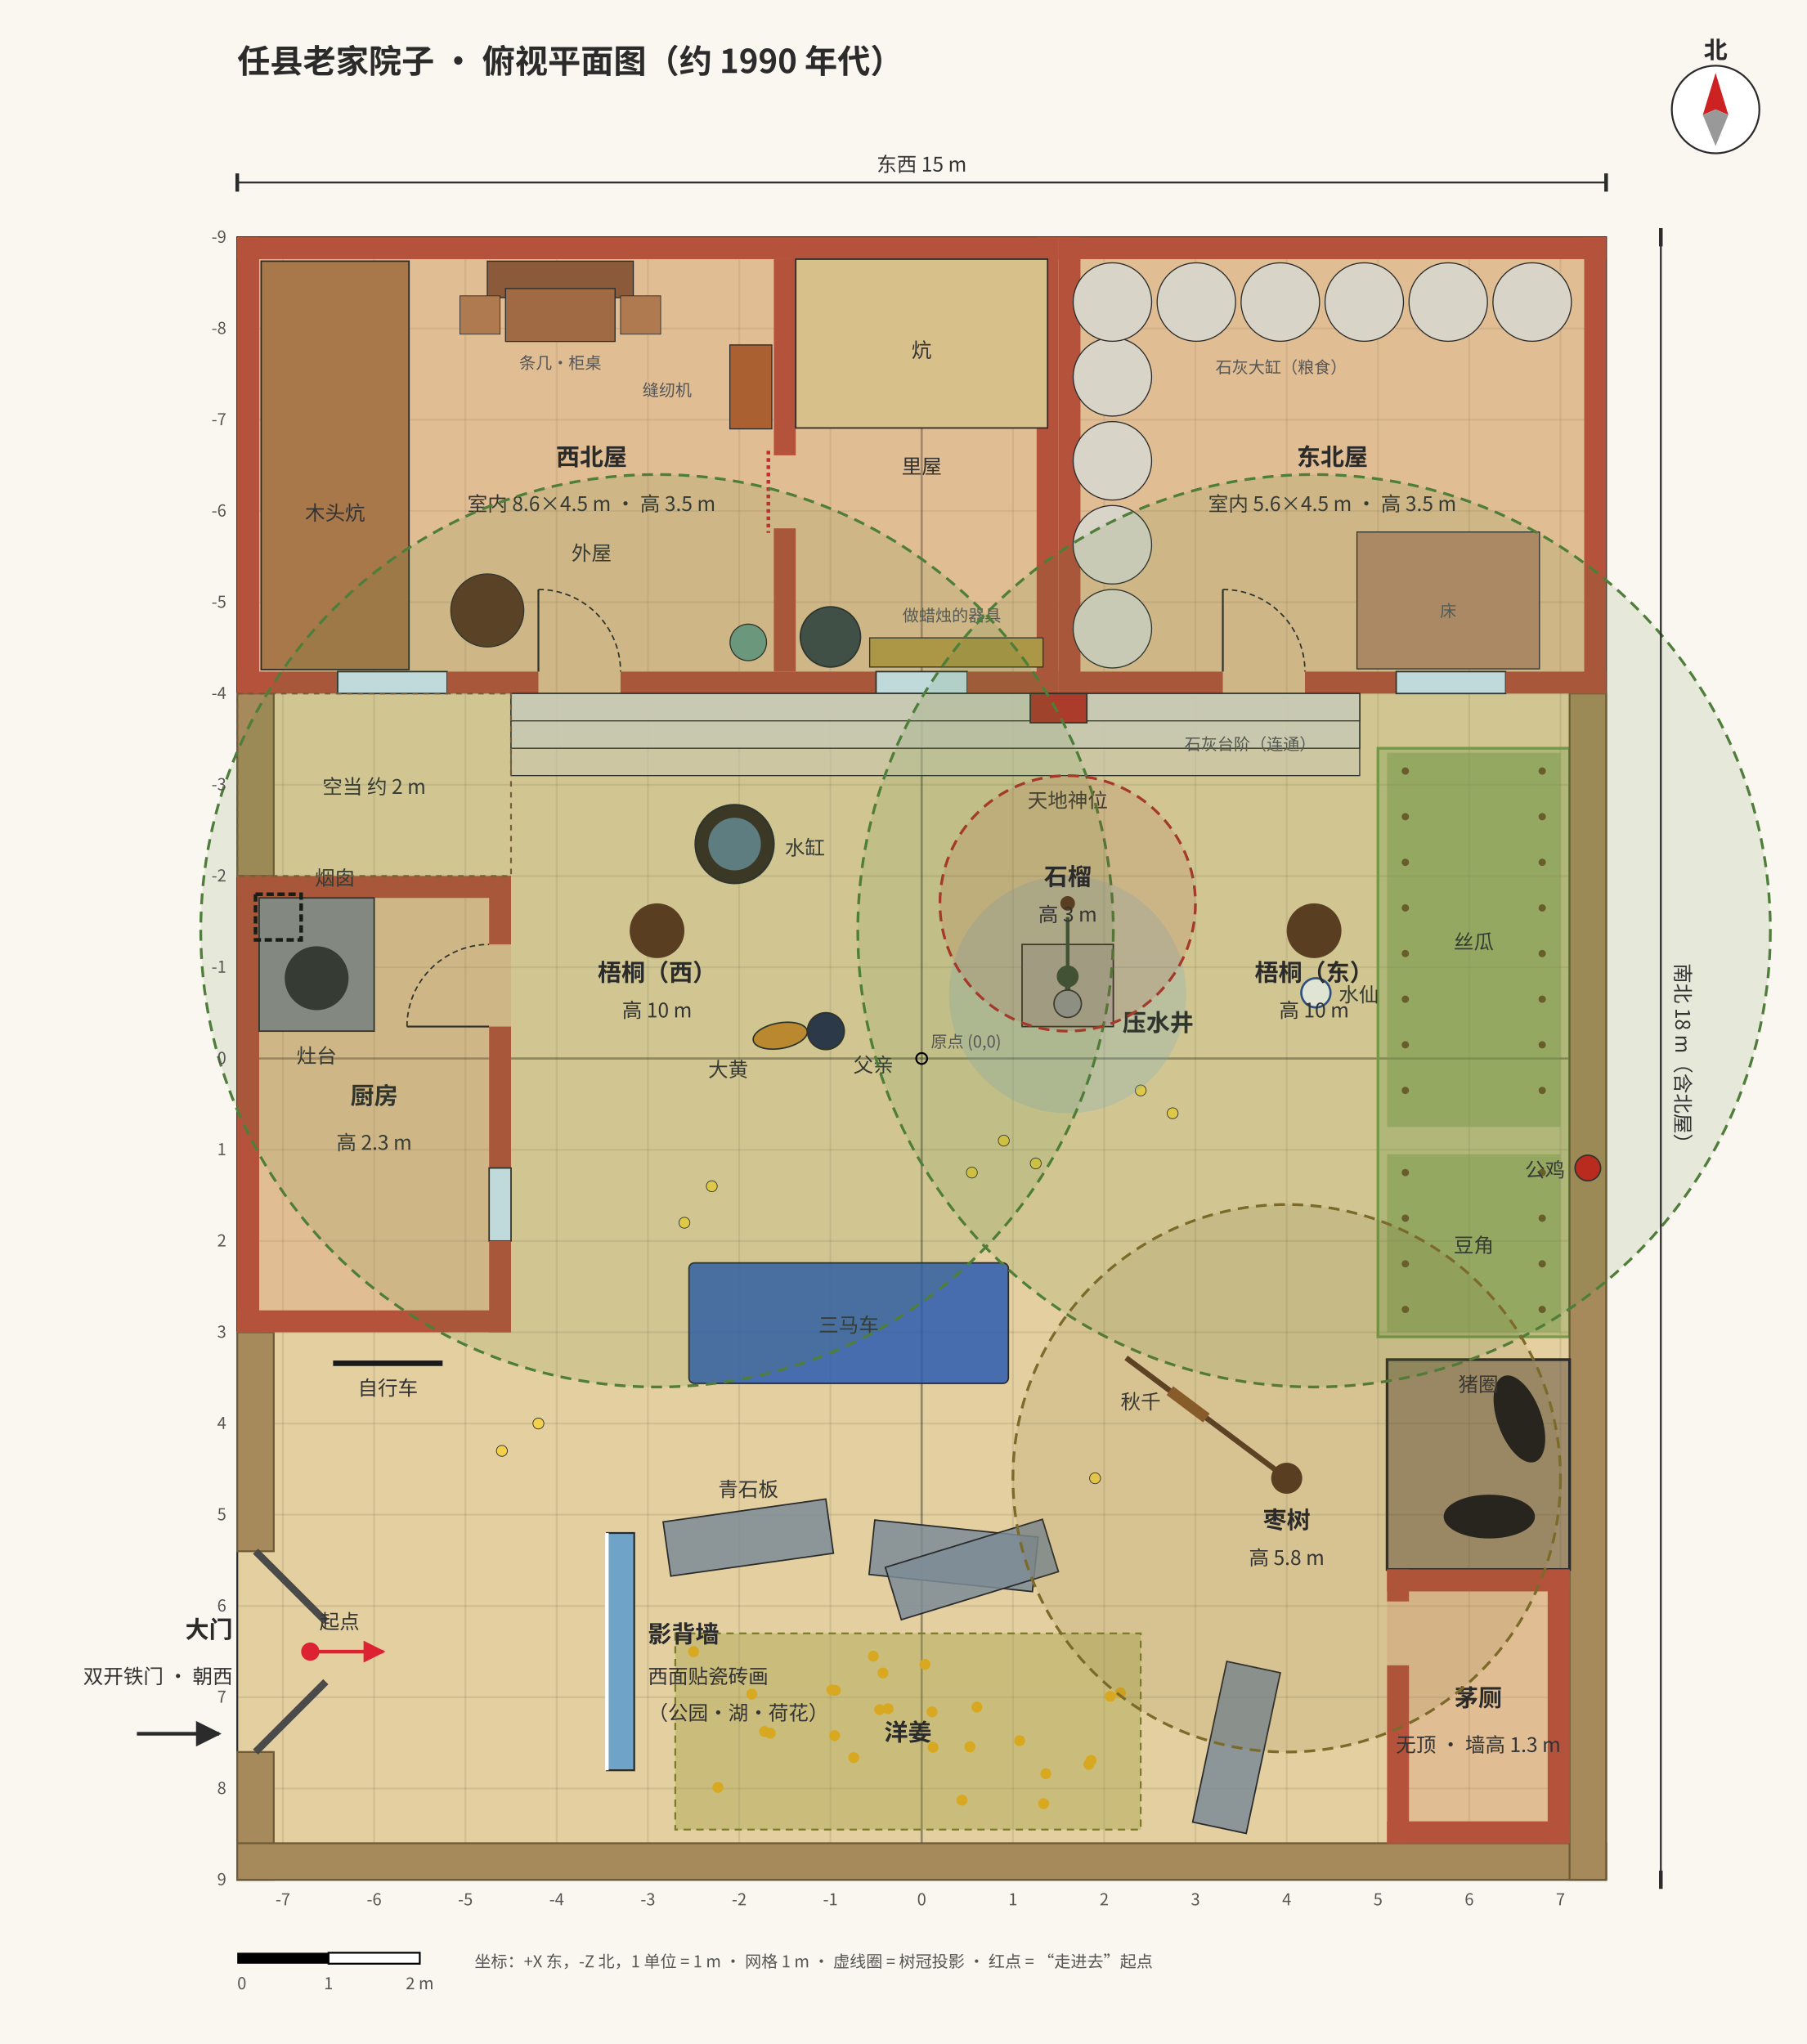
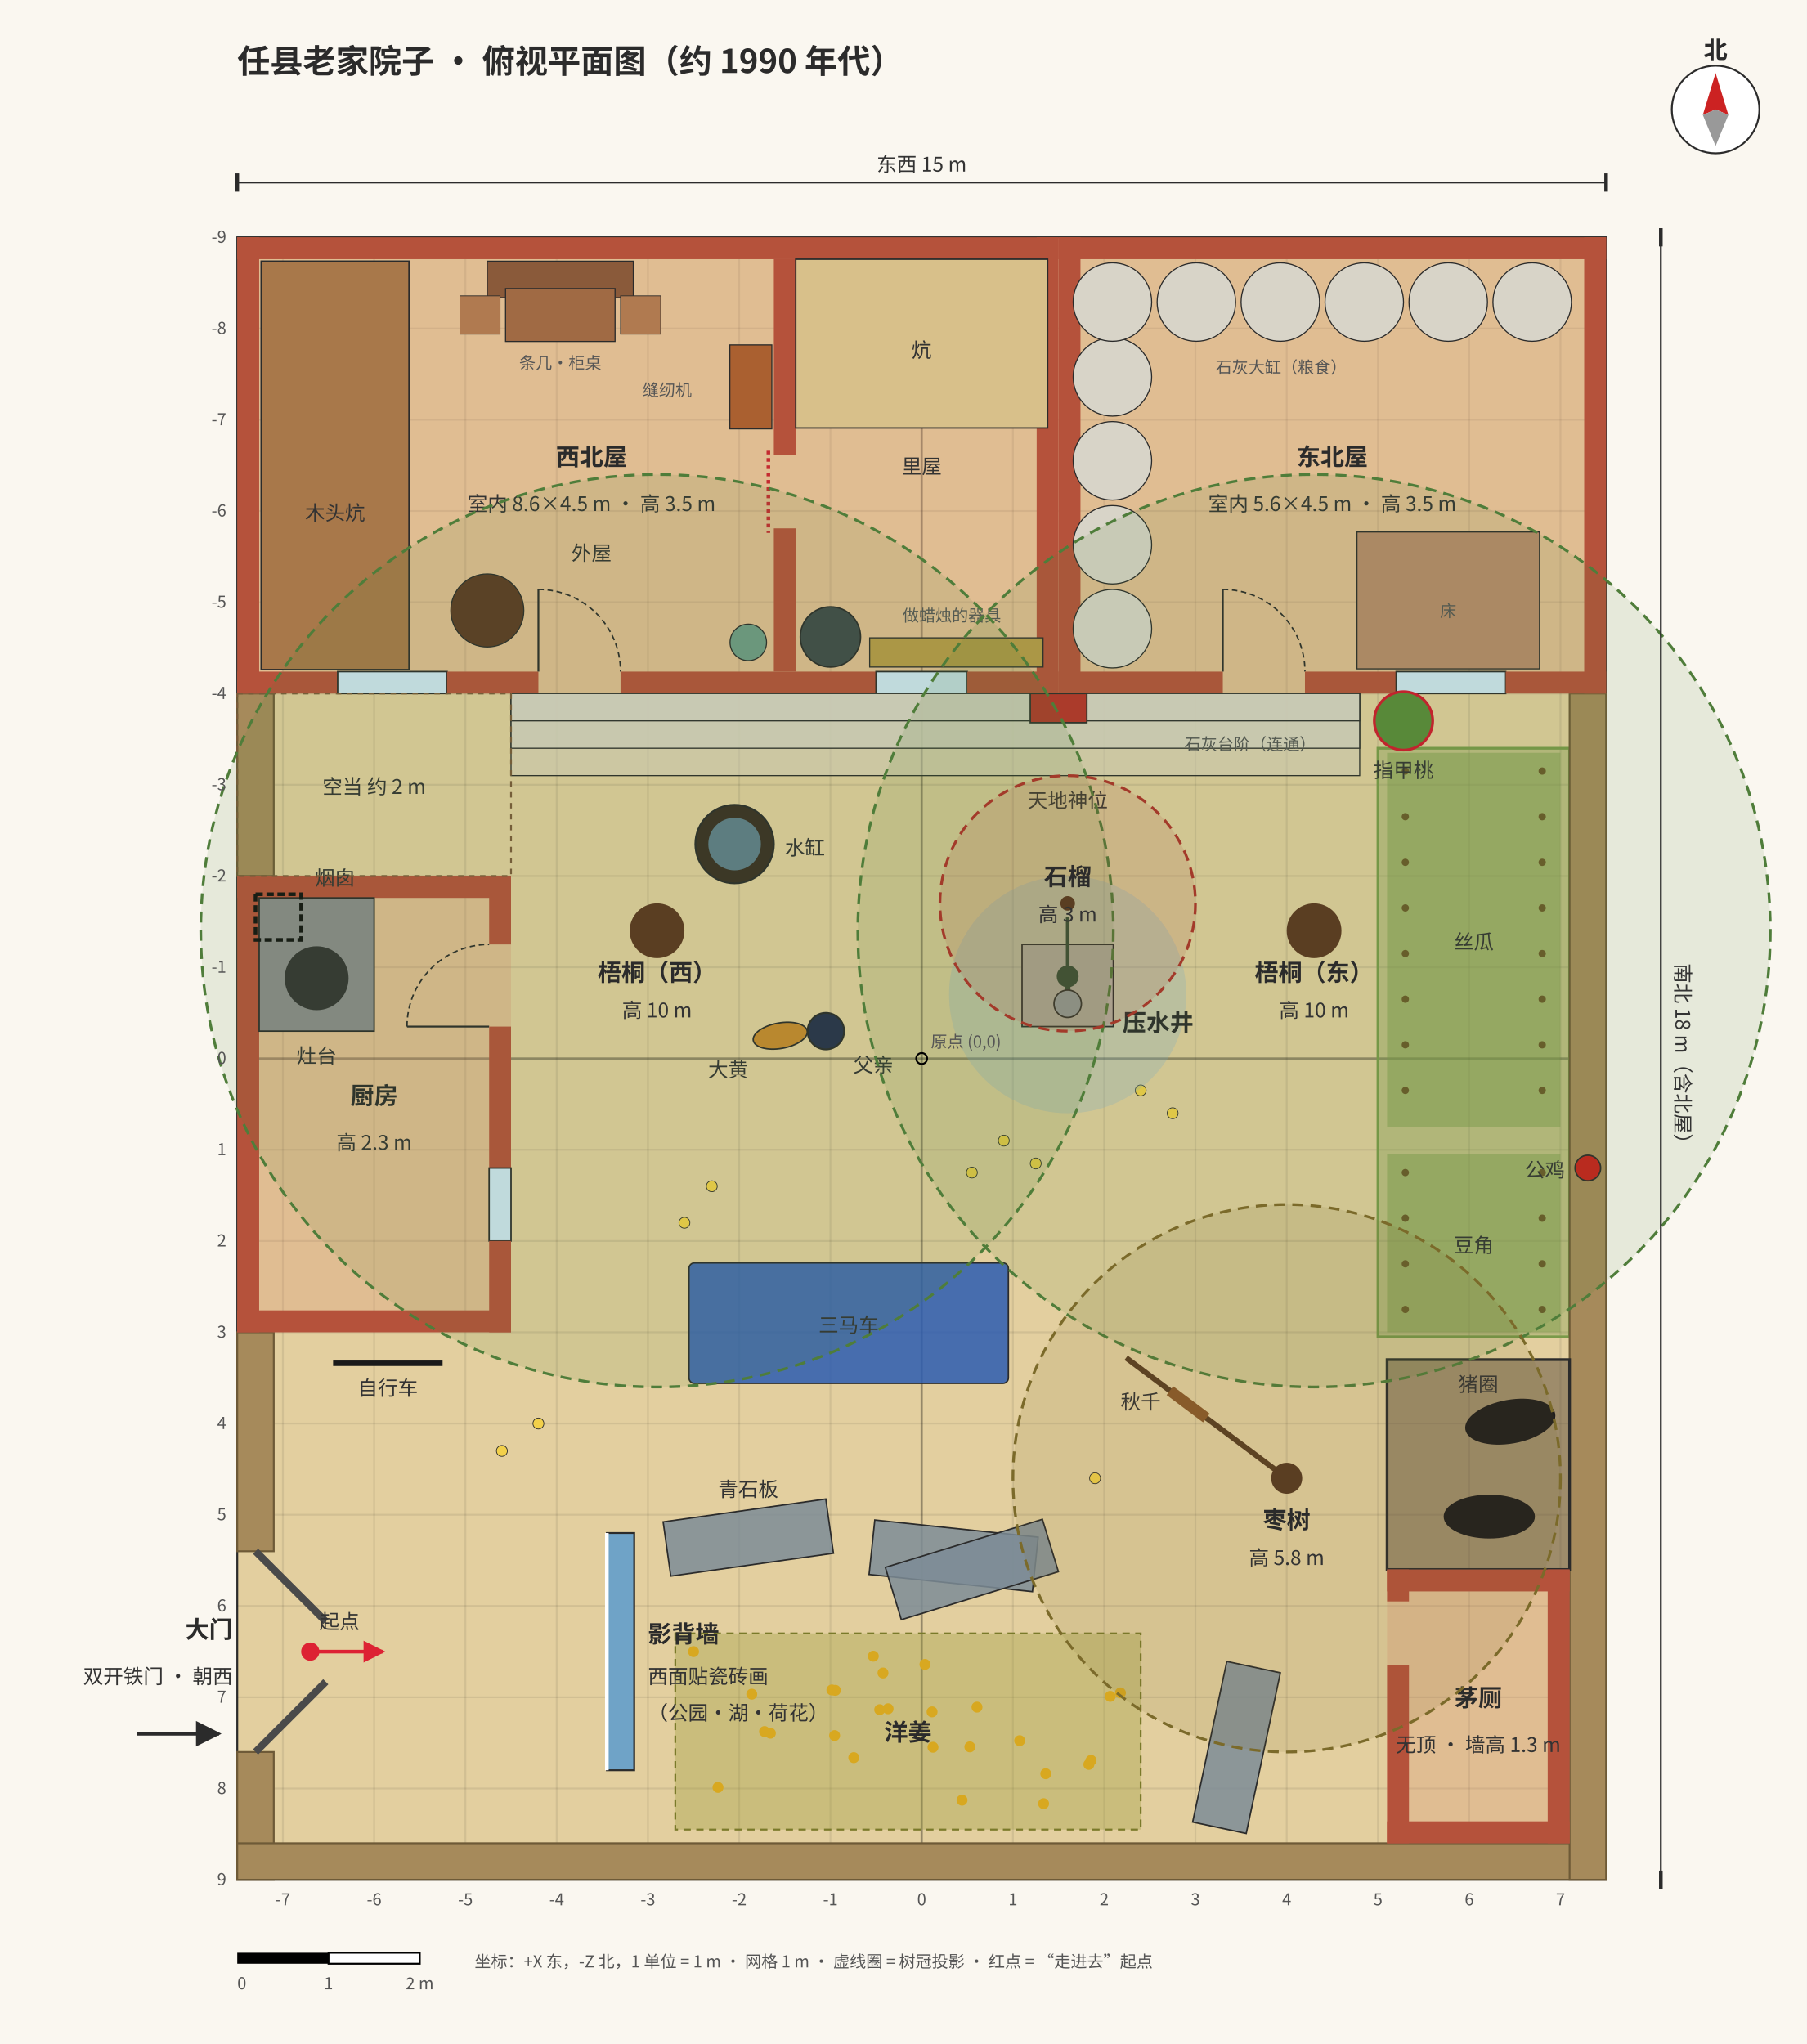
<svg xmlns="http://www.w3.org/2000/svg" width="990" height="1120" viewBox="0 0 990 1120" font-family="'Noto Sans CJK SC','PingFang SC','Microsoft YaHei',sans-serif">
  <defs>
    <marker id="arr" viewBox="0 0 10 10" refX="9" refY="5" markerWidth="7" markerHeight="7" orient="auto">
      <path d="M0,0 L10,5 L0,10 z" fill="#2b2b2b" />
    </marker>
    <marker id="arrR" viewBox="0 0 10 10" refX="9" refY="5" markerWidth="6" markerHeight="6" orient="auto">
      <path d="M0,0 L10,5 L0,10 z" fill="#d23" />
    </marker>
    <marker id="tick" viewBox="0 0 2 10" refX="1" refY="5" markerWidth="2" markerHeight="10">
      <rect width="2" height="10" fill="#2b2b2b" />
    </marker>
    <style>.b{font-size:13px;font-weight:600;fill:#2b2b2b}.s{font-size:11px;fill:#333}.xs{font-size:9px;fill:#555}</style>
  </defs>
  <rect width="100%" height="100%" fill="#faf7f0" />
  <text x="130" y="40" font-size="18" font-weight="700" fill="#2b2b2b">任县老家院子 · 俯视平面图（约 1990 年代）</text>
  <rect x="130" y="130" width="750" height="900" fill="#e3cf9f" stroke="#2b2b2b" stroke-width="1" />
  <line x1="155" y1="130" x2="155" y2="1030" stroke="#000" stroke-opacity="0.08" stroke-width="1" />
  <line x1="205" y1="130" x2="205" y2="1030" stroke="#000" stroke-opacity="0.08" stroke-width="1" />
  <line x1="255" y1="130" x2="255" y2="1030" stroke="#000" stroke-opacity="0.08" stroke-width="1" />
  <line x1="305" y1="130" x2="305" y2="1030" stroke="#000" stroke-opacity="0.08" stroke-width="1" />
  <line x1="355" y1="130" x2="355" y2="1030" stroke="#000" stroke-opacity="0.08" stroke-width="1" />
  <line x1="405" y1="130" x2="405" y2="1030" stroke="#000" stroke-opacity="0.08" stroke-width="1" />
  <line x1="455" y1="130" x2="455" y2="1030" stroke="#000" stroke-opacity="0.08" stroke-width="1" />
  <line x1="505" y1="130" x2="505" y2="1030" stroke="#000" stroke-opacity="0.35" stroke-width="1.2" />
  <line x1="555" y1="130" x2="555" y2="1030" stroke="#000" stroke-opacity="0.08" stroke-width="1" />
  <line x1="605" y1="130" x2="605" y2="1030" stroke="#000" stroke-opacity="0.08" stroke-width="1" />
  <line x1="655" y1="130" x2="655" y2="1030" stroke="#000" stroke-opacity="0.08" stroke-width="1" />
  <line x1="705" y1="130" x2="705" y2="1030" stroke="#000" stroke-opacity="0.08" stroke-width="1" />
  <line x1="755" y1="130" x2="755" y2="1030" stroke="#000" stroke-opacity="0.08" stroke-width="1" />
  <line x1="805" y1="130" x2="805" y2="1030" stroke="#000" stroke-opacity="0.08" stroke-width="1" />
  <line x1="855" y1="130" x2="855" y2="1030" stroke="#000" stroke-opacity="0.08" stroke-width="1" />
  <line x1="130" y1="130" x2="880" y2="130" stroke="#000" stroke-opacity="0.08" stroke-width="1" />
  <line x1="130" y1="180" x2="880" y2="180" stroke="#000" stroke-opacity="0.08" stroke-width="1" />
  <line x1="130" y1="230" x2="880" y2="230" stroke="#000" stroke-opacity="0.08" stroke-width="1" />
  <line x1="130" y1="280" x2="880" y2="280" stroke="#000" stroke-opacity="0.08" stroke-width="1" />
  <line x1="130" y1="330" x2="880" y2="330" stroke="#000" stroke-opacity="0.08" stroke-width="1" />
  <line x1="130" y1="380" x2="880" y2="380" stroke="#000" stroke-opacity="0.08" stroke-width="1" />
  <line x1="130" y1="430" x2="880" y2="430" stroke="#000" stroke-opacity="0.08" stroke-width="1" />
  <line x1="130" y1="480" x2="880" y2="480" stroke="#000" stroke-opacity="0.08" stroke-width="1" />
  <line x1="130" y1="530" x2="880" y2="530" stroke="#000" stroke-opacity="0.08" stroke-width="1" />
  <line x1="130" y1="580" x2="880" y2="580" stroke="#000" stroke-opacity="0.35" stroke-width="1.2" />
  <line x1="130" y1="630" x2="880" y2="630" stroke="#000" stroke-opacity="0.08" stroke-width="1" />
  <line x1="130" y1="680" x2="880" y2="680" stroke="#000" stroke-opacity="0.08" stroke-width="1" />
  <line x1="130" y1="730" x2="880" y2="730" stroke="#000" stroke-opacity="0.08" stroke-width="1" />
  <line x1="130" y1="780" x2="880" y2="780" stroke="#000" stroke-opacity="0.08" stroke-width="1" />
  <line x1="130" y1="830" x2="880" y2="830" stroke="#000" stroke-opacity="0.08" stroke-width="1" />
  <line x1="130" y1="880" x2="880" y2="880" stroke="#000" stroke-opacity="0.08" stroke-width="1" />
  <line x1="130" y1="930" x2="880" y2="930" stroke="#000" stroke-opacity="0.08" stroke-width="1" />
  <line x1="130" y1="980" x2="880" y2="980" stroke="#000" stroke-opacity="0.08" stroke-width="1" />
  <line x1="130" y1="1030" x2="880" y2="1030" stroke="#000" stroke-opacity="0.08" stroke-width="1" />
  <rect x="755" y="410" width="105" height="322.5" fill="#7a9a4a" fill-opacity="0.35" stroke="#7a9a4a" stroke-width="1.5" />
  <rect x="760" y="412.5" width="95" height="205" fill="#7a9a4a" fill-opacity="0.45" stroke="none" />
  <circle cx="770" cy="422.5" r="2" fill="#6b5a2a" />
  <circle cx="845" cy="422.5" r="2" fill="#6b5a2a" />
  <circle cx="770" cy="447.5" r="2" fill="#6b5a2a" />
  <circle cx="845" cy="447.5" r="2" fill="#6b5a2a" />
  <circle cx="770" cy="472.5" r="2" fill="#6b5a2a" />
  <circle cx="845" cy="472.5" r="2" fill="#6b5a2a" />
  <circle cx="770" cy="497.5" r="2" fill="#6b5a2a" />
  <circle cx="845" cy="497.5" r="2" fill="#6b5a2a" />
  <circle cx="770" cy="522.5" r="2" fill="#6b5a2a" />
  <circle cx="845" cy="522.5" r="2" fill="#6b5a2a" />
  <circle cx="770" cy="547.5" r="2" fill="#6b5a2a" />
  <circle cx="845" cy="547.5" r="2" fill="#6b5a2a" />
  <circle cx="770" cy="572.5" r="2" fill="#6b5a2a" />
  <circle cx="845" cy="572.5" r="2" fill="#6b5a2a" />
  <circle cx="770" cy="597.5" r="2" fill="#6b5a2a" />
  <circle cx="845" cy="597.5" r="2" fill="#6b5a2a" />
  <text x="807.5" y="520" class="s" text-anchor="middle">丝瓜</text>
  <rect x="760" y="632.5" width="95" height="97.5" fill="#7a9a4a" fill-opacity="0.45" stroke="none" />
  <circle cx="770" cy="642.5" r="2" fill="#6b5a2a" />
  <circle cx="845" cy="642.5" r="2" fill="#6b5a2a" />
  <circle cx="770" cy="667.5" r="2" fill="#6b5a2a" />
  <circle cx="845" cy="667.5" r="2" fill="#6b5a2a" />
  <circle cx="770" cy="692.5" r="2" fill="#6b5a2a" />
  <circle cx="845" cy="692.5" r="2" fill="#6b5a2a" />
  <circle cx="770" cy="717.5" r="2" fill="#6b5a2a" />
  <circle cx="845" cy="717.5" r="2" fill="#6b5a2a" />
  <text x="807.5" y="686.3" class="s" text-anchor="middle">豆角</text>
  <rect x="130" y="380" width="20" height="100" fill="#a68a5b" stroke="#6e5a37" stroke-width="1" />
  <rect x="130" y="730" width="20" height="120" fill="#a68a5b" stroke="#6e5a37" stroke-width="1" />
  <rect x="130" y="960" width="20" height="70" fill="#a68a5b" stroke="#6e5a37" stroke-width="1" />
  <rect x="130" y="1010" width="750" height="20" fill="#a68a5b" stroke="#6e5a37" stroke-width="1" />
  <rect x="860" y="380" width="20" height="650" fill="#a68a5b" stroke="#6e5a37" stroke-width="1" />
  <rect x="130" y="130" width="450" height="250" fill="#d98a6c" fill-opacity="0.25" stroke="none" />
  <rect x="130" y="130" width="450" height="12" fill="#b5523b" stroke="none" />
  <rect x="130" y="368" width="55" height="12" fill="#b5523b" stroke="none" />
  <rect x="185" y="368" width="60" height="12" fill="#cfe6f2" stroke="#2b2b2b" stroke-width="0.8" />
  <rect x="245" y="368" width="50" height="12" fill="#b5523b" stroke="none" />
  <line x1="295" y1="368" x2="295" y2="323" stroke="#2b2b2b" stroke-width="1" />
  <path d="M295,323 A45,45 0 0 1 340,368" fill="none" stroke="#2b2b2b" stroke-width="0.8" stroke-dasharray="3 2" />
  <rect x="340" y="368" width="140" height="12" fill="#b5523b" stroke="none" />
  <rect x="480" y="368" width="50" height="12" fill="#cfe6f2" stroke="#2b2b2b" stroke-width="0.8" />
  <rect x="530" y="368" width="50" height="12" fill="#b5523b" stroke="none" />
  <rect x="130" y="130" width="12" height="250" fill="#b5523b" stroke="none" />
  <rect x="568" y="130" width="12" height="250" fill="#b5523b" stroke="none" />
  <text x="324.1" y="255" class="b" text-anchor="middle">西北屋</text>
  <text x="324.1" y="280" class="s" text-anchor="middle">室内 8.6×4.5 m · 高 3.5 m</text>
  <rect x="580" y="130" width="300" height="250" fill="#d98a6c" fill-opacity="0.25" stroke="none" />
  <rect x="580" y="130" width="300" height="12" fill="#b5523b" stroke="none" />
  <rect x="580" y="368" width="90" height="12" fill="#b5523b" stroke="none" />
  <line x1="670" y1="368" x2="670" y2="323" stroke="#2b2b2b" stroke-width="1" />
  <path d="M670,323 A45,45 0 0 1 715,368" fill="none" stroke="#2b2b2b" stroke-width="0.8" stroke-dasharray="3 2" />
  <rect x="715" y="368" width="50" height="12" fill="#b5523b" stroke="none" />
  <rect x="765" y="368" width="60" height="12" fill="#cfe6f2" stroke="#2b2b2b" stroke-width="0.8" />
  <rect x="825" y="368" width="55" height="12" fill="#b5523b" stroke="none" />
  <rect x="580" y="130" width="12" height="250" fill="#b5523b" stroke="none" />
  <rect x="868" y="130" width="12" height="250" fill="#b5523b" stroke="none" />
  <text x="730" y="255" class="b" text-anchor="middle">东北屋</text>
  <text x="730" y="280" class="s" text-anchor="middle">室内 5.6×4.5 m · 高 3.5 m</text>
  <rect x="424" y="142" width="12" height="107.5" fill="#b5523b" stroke="none" />
  <rect x="424" y="289.5" width="12" height="78.5" fill="#b5523b" stroke="none" />
  <line x1="421" y1="247" x2="421" y2="292" stroke="#c42a30" stroke-width="2" stroke-dasharray="2 2" />
  <rect x="436" y="142" width="138" height="92.5" fill="#d8c08a" stroke="#2b2b2b" stroke-width="0.8" />
  <text x="505" y="195.8" class="s" text-anchor="middle">炕</text>
  <circle cx="455" cy="349" r="16.5" fill="#3f4a4a" stroke="#2b2b2b" stroke-width="0.8" />
  <rect x="476.5" y="349.5" width="95" height="16" fill="#b89a48" stroke="#2b2b2b" stroke-width="0.6" />
  <text x="521.5" y="340.5" class="xs" text-anchor="middle">做蜡烛的器具</text>
  <rect x="143.1" y="143.1" width="81" height="223.8" fill="#a8784a" stroke="#2b2b2b" stroke-width="0.8" />
  <text x="183.6" y="285" class="s" text-anchor="middle">木头炕</text>
  <rect x="267" y="143.1" width="80" height="20" fill="#8a5a3a" stroke="#2b2b2b" stroke-width="0.6" />
  <rect x="277" y="158.1" width="60" height="29" fill="#a06a44" stroke="#2b2b2b" stroke-width="0.6" />
  <rect x="252" y="162.1" width="22" height="21" fill="#b07a50" stroke="#2b2b2b" stroke-width="0.4" />
  <rect x="340" y="162.1" width="22" height="21" fill="#b07a50" stroke="#2b2b2b" stroke-width="0.4" />
  <text x="307" y="202.1" class="xs" text-anchor="middle">条几·柜桌</text>
  <circle cx="267" cy="334.5" r="20" fill="#5c3a24" stroke="#2b2b2b" stroke-width="0.6" />
  <circle cx="410" cy="352" r="10" fill="#6f9a86" stroke="#2b2b2b" stroke-width="0.6" />
  <rect x="399.9" y="189" width="23" height="46" fill="#aa6030" stroke="#2b2b2b" stroke-width="0.6" />
  <text x="379" y="217" class="xs" text-anchor="end">缝纫机</text>
  <text x="324.1" y="307" class="s" text-anchor="middle">外屋</text>
  <text x="505" y="259.5" class="s" text-anchor="middle">里屋</text>
  <circle cx="609.5" cy="344.5" r="21.5" fill="#d8d4c8" stroke="#2b2b2b" stroke-width="0.6" />
  <circle cx="609.5" cy="298.5" r="21.5" fill="#d8d4c8" stroke="#2b2b2b" stroke-width="0.6" />
  <circle cx="609.5" cy="252.5" r="21.5" fill="#d8d4c8" stroke="#2b2b2b" stroke-width="0.6" />
  <circle cx="609.5" cy="206.5" r="21.5" fill="#d8d4c8" stroke="#2b2b2b" stroke-width="0.6" />
  <circle cx="609.5" cy="165.5" r="21.5" fill="#d8d4c8" stroke="#2b2b2b" stroke-width="0.6" />
  <circle cx="655.5" cy="165.5" r="21.5" fill="#d8d4c8" stroke="#2b2b2b" stroke-width="0.6" />
  <circle cx="701.5" cy="165.5" r="21.5" fill="#d8d4c8" stroke="#2b2b2b" stroke-width="0.6" />
  <circle cx="747.5" cy="165.5" r="21.5" fill="#d8d4c8" stroke="#2b2b2b" stroke-width="0.6" />
  <circle cx="793.5" cy="165.5" r="21.5" fill="#d8d4c8" stroke="#2b2b2b" stroke-width="0.6" />
  <circle cx="839.5" cy="165.5" r="21.5" fill="#d8d4c8" stroke="#2b2b2b" stroke-width="0.6" />
  <text x="666" y="204.5" class="xs">石灰大缸（粮食）</text>
  <rect x="743.5" y="291.5" width="100" height="75" fill="#b88a6a" stroke="#2b2b2b" stroke-width="0.6" />
  <text x="793.5" y="338" class="xs" text-anchor="middle">床</text>
  <rect x="130" y="480" width="150" height="250" fill="#d98a6c" fill-opacity="0.25" stroke="none" />
  <rect x="130" y="480" width="150" height="12" fill="#b5523b" stroke="none" />
  <rect x="130" y="718" width="150" height="12" fill="#b5523b" stroke="none" />
  <rect x="130" y="480" width="12" height="250" fill="#b5523b" stroke="none" />
  <rect x="268" y="480" width="12" height="37.5" fill="#b5523b" stroke="none" />
  <line x1="268" y1="562.5" x2="223" y2="562.5" stroke="#2b2b2b" stroke-width="1" />
  <path d="M223,562.5 A45,45 0 0 1 268,517.5" fill="none" stroke="#2b2b2b" stroke-width="0.8" stroke-dasharray="3 2" />
  <rect x="268" y="562.5" width="12" height="77.5" fill="#b5523b" stroke="none" />
  <rect x="268" y="640" width="12" height="40" fill="#cfe6f2" stroke="#2b2b2b" stroke-width="0.8" />
  <rect x="268" y="680" width="12" height="50" fill="#b5523b" stroke="none" />
  <text x="205" y="605" class="b" text-anchor="middle">厨房</text>
  <text x="205" y="630" class="s" text-anchor="middle">高 2.3 m</text>
  <rect x="142" y="492" width="63" height="73" fill="#8a8a8a" stroke="#2b2b2b" stroke-width="0.8" />
  <circle cx="173.5" cy="536" r="17.5" fill="#333" />
  <text x="173.5" y="582.5" class="s" text-anchor="middle">灶台</text>
  <rect x="140" y="490" width="25" height="25" fill="none" stroke="#111" stroke-width="2" stroke-dasharray="4 2" />
  <text x="172.5" y="485" class="s">烟囱</text>
  <rect x="280" y="380" width="465" height="45" fill="#d8d3c4" fill-opacity="0.5" stroke="#2b2b2b" stroke-width="0.6" />
  <rect x="280" y="380" width="465" height="30" fill="#d8d3c4" fill-opacity="0.7" stroke="#2b2b2b" stroke-width="0.6" />
  <rect x="280" y="380" width="465" height="15" fill="#d8d3c4" fill-opacity="0.9" stroke="#2b2b2b" stroke-width="0.6" />
  <text x="685" y="411" class="xs" text-anchor="middle">石灰台阶（连通）</text>
  <rect x="564.5" y="380" width="31" height="16" fill="#b8322a" stroke="#2b2b2b" stroke-width="0.8" />
  <text x="585" y="442.5" class="s" text-anchor="middle" fill="#b8322a">天地神位</text>
  <circle cx="402.5" cy="462.5" r="21.5" fill="#3a2e24" stroke="#2b2b2b" stroke-width="1" />
  <circle cx="402.5" cy="462.5" r="14.4" fill="#5f7d8a" />
  <text x="430" y="468.5" class="s">水缸</text>
  <rect x="370" y="895" width="255" height="107.5" fill="#9a9a3a" fill-opacity="0.35" stroke="#7a7a2a" stroke-width="1" stroke-dasharray="4 3" />
  <circle cx="380" cy="905" r="3" fill="#d8a820" />
  <circle cx="596.6" cy="966.8" r="3" fill="#d8a820" />
  <circle cx="393.4" cy="979.4" r="3" fill="#d8a820" />
  <circle cx="511.2" cy="957.4" r="3" fill="#d8a820" />
  <circle cx="467.8" cy="963.1" r="3" fill="#d8a820" />
  <circle cx="486.6" cy="936.3" r="3" fill="#d8a820" />
  <circle cx="527.1" cy="986.4" r="3" fill="#d8a820" />
  <circle cx="418.9" cy="948.8" r="3" fill="#d8a820" />
  <circle cx="457.3" cy="951" r="3" fill="#d8a820" />
  <circle cx="506.8" cy="912" r="3" fill="#d8a820" />
  <circle cx="608.3" cy="929.5" r="3" fill="#d8a820" />
  <circle cx="573" cy="971.9" r="3" fill="#d8a820" />
  <circle cx="422.1" cy="949.7" r="3" fill="#d8a820" />
  <circle cx="613.9" cy="927.6" r="3" fill="#d8a820" />
  <circle cx="571.8" cy="988.3" r="3" fill="#d8a820" />
  <circle cx="483.8" cy="916.7" r="3" fill="#d8a820" />
  <circle cx="597.8" cy="964.6" r="3" fill="#d8a820" />
  <circle cx="482" cy="936.8" r="3" fill="#d8a820" />
  <circle cx="531.4" cy="957.2" r="3" fill="#d8a820" />
  <circle cx="455.8" cy="926" r="3" fill="#d8a820" />
  <circle cx="558.7" cy="953.8" r="3" fill="#d8a820" />
  <circle cx="510.7" cy="938" r="3" fill="#d8a820" />
  <circle cx="535.3" cy="935.4" r="3" fill="#d8a820" />
  <circle cx="478.5" cy="907.5" r="3" fill="#d8a820" />
  <circle cx="411.9" cy="928.3" r="3" fill="#d8a820" />
  <circle cx="457.7" cy="926.2" r="3" fill="#d8a820" />
  <text x="497.5" y="953.8" class="b" text-anchor="middle">洋姜</text>
  <rect x="365" y="827.5" width="90" height="30" fill="#7d8c96" fill-opacity="0.85" stroke="#2b2b2b" stroke-width="0.8" transform="rotate(-8 410 842.5)" />
  <rect x="477.5" y="837.5" width="90" height="30" fill="#7d8c96" fill-opacity="0.85" stroke="#2b2b2b" stroke-width="0.8" transform="rotate(6 522.5 852.5)" />
  <rect x="487.5" y="845" width="90" height="30" fill="#7d8c96" fill-opacity="0.85" stroke="#2b2b2b" stroke-width="0.8" transform="rotate(-17 532.5 860)" />
  <rect x="632.5" y="942.5" width="90" height="30" fill="#7d8c96" fill-opacity="0.85" stroke="#2b2b2b" stroke-width="0.8" transform="rotate(-78 677.5 957.5)" />
  <text x="410" y="820" class="s" text-anchor="middle">青石板</text>
-   <circle cx="721" cy="544" r="8" fill="#f4f2e8" stroke="#2a4a8a" stroke-width="1.2" />
-   <text x="733.5" y="549" class="s">水仙</text>
+   <circle cx="769" cy="395" r="16" fill="#5a8a3a" stroke="#d0182c" stroke-width="1.5" />
+   <text x="769" y="426" class="s" text-anchor="middle">指甲桃</text>
  <rect x="432" y="637.5" width="66" height="175" rx="3" fill="#2c5cb0" fill-opacity="0.85" stroke="#2b2b2b" stroke-width="0.8" transform="rotate(90 465 725)" />
  <text x="465" y="730" class="s" text-anchor="middle" fill="#fff">三马车</text>
  <line x1="182.5" y1="747" x2="242.5" y2="747" stroke="#1a1a1a" stroke-width="3" />
  <text x="212.5" y="764.5" class="s" text-anchor="middle">自行车</text>
  <rect x="760" y="745" width="100" height="115" fill="#5a4a38" fill-opacity="0.5" stroke="#2b2b2b" stroke-width="1.5" />
  <ellipse cx="816" cy="831" rx="25" ry="12" fill="#1e1c1c" transform="rotate(180 816 831)" />
-   <ellipse cx="832.5" cy="777.5" rx="25" ry="12" fill="#1e1c1c" transform="rotate(-110 832.5 777.5)" />
+   <ellipse cx="827.5" cy="779" rx="25" ry="12" fill="#1e1c1c" transform="rotate(170 827.5 779)" />
  <text x="810" y="762.5" class="s" text-anchor="middle" fill="#fff">猪圈</text>
  <circle cx="870" cy="640" r="7" fill="#c8201c" stroke="#2b2b2b" stroke-width="0.8" />
  <text x="857.5" y="645" class="s" text-anchor="end">公鸡</text>
  <circle cx="550" cy="625" r="3" fill="#f2d04a" stroke="#2b2b2b" stroke-width="0.4" />
  <circle cx="567.5" cy="637.5" r="3" fill="#f2d04a" stroke="#2b2b2b" stroke-width="0.4" />
  <circle cx="532.5" cy="642.5" r="3" fill="#f2d04a" stroke="#2b2b2b" stroke-width="0.4" />
  <circle cx="625" cy="597.5" r="3" fill="#f2d04a" stroke="#2b2b2b" stroke-width="0.4" />
  <circle cx="642.5" cy="610" r="3" fill="#f2d04a" stroke="#2b2b2b" stroke-width="0.4" />
  <circle cx="390" cy="650" r="3" fill="#f2d04a" stroke="#2b2b2b" stroke-width="0.4" />
  <circle cx="375" cy="670" r="3" fill="#f2d04a" stroke="#2b2b2b" stroke-width="0.4" />
  <circle cx="600" cy="810" r="3" fill="#f2d04a" stroke="#2b2b2b" stroke-width="0.4" />
  <circle cx="275" cy="795" r="3" fill="#f2d04a" stroke="#2b2b2b" stroke-width="0.4" />
  <circle cx="295" cy="780" r="3" fill="#f2d04a" stroke="#2b2b2b" stroke-width="0.4" />
  <line x1="705" y1="810" x2="617" y2="744" stroke="#5a3e22" stroke-width="3" />
  <line x1="661" y1="777" x2="641" y2="762" stroke="#8a5a2a" stroke-width="6" />
  <text x="636" y="772" class="s" text-anchor="end">秋千</text>
  <circle cx="452.5" cy="565" r="10" fill="#26304c" stroke="#2b2b2b" stroke-width="1" />
  <ellipse cx="427.5" cy="567.5" rx="15" ry="7" fill="#c8892f" stroke="#2b2b2b" stroke-width="0.8" transform="rotate(-10 427.5 567.5)" />
  <text x="467.5" y="587.5" class="s">父亲</text>
  <text x="410" y="590" class="s" text-anchor="end">大黄</text>
  <rect x="130" y="380" width="150" height="100" fill="none" stroke="#7a5a3a" stroke-width="1" stroke-dasharray="3 3" />
  <text x="205" y="435" class="s" text-anchor="middle">空当 约 2 m</text>
  <rect x="760" y="860" width="100" height="150" fill="#d98a6c" fill-opacity="0.25" stroke="none" />
  <rect x="760" y="860" width="100" height="12" fill="#b5523b" stroke="none" />
  <rect x="760" y="998" width="100" height="12" fill="#b5523b" stroke="none" />
  <rect x="760" y="860" width="12" height="17.5" fill="#b5523b" stroke="none" />
  <rect x="760" y="912.5" width="12" height="97.5" fill="#b5523b" stroke="none" />
  <rect x="848" y="860" width="12" height="150" fill="#b5523b" stroke="none" />
  <text x="810" y="935" class="b" text-anchor="middle">茅厕</text>
  <text x="810" y="960" class="s" text-anchor="middle">无顶 · 墙高 1.3 m</text>
  <line x1="140" y1="850" x2="178.5" y2="888.5" stroke="#4a4a4a" stroke-width="4" />
  <line x1="140" y1="960" x2="178.5" y2="921.5" stroke="#4a4a4a" stroke-width="4" />
  <text x="127.5" y="897.5" class="b" text-anchor="end">大门</text>
  <text x="127.5" y="922.5" class="s" text-anchor="end">双开铁门 · 朝西</text>
  <path d="M75,950 L120,950" stroke="#2b2b2b" stroke-width="2" marker-end="url(#arr)" />
  <rect x="332.5" y="840" width="15" height="130" fill="#6fa3c7" stroke="#2b2b2b" stroke-width="1" />
  <line x1="332.5" y1="840" x2="332.5" y2="970" stroke="#fff" stroke-width="2" />
  <text x="355" y="900" class="b">影背墙</text>
  <text x="355" y="922.5" class="s">西面贴瓷砖画</text>
  <text x="355" y="942.5" class="s">（公园·湖·荷花）</text>
  <circle cx="585" cy="545" r="65" fill="#7fb2d6" fill-opacity="0.25" />
  <rect x="560" y="517.5" width="50" height="45" fill="#b9b4a8" stroke="#2b2b2b" stroke-width="0.8" />
  <circle cx="585" cy="535" r="6" fill="#2f4a35" />
  <line x1="585" y1="535" x2="585" y2="552.5" stroke="#2f4a35" stroke-width="3" />
  <line x1="585" y1="535" x2="585" y2="502.5" stroke="#2f4a35" stroke-width="2" />
  <circle cx="585" cy="550" r="7.5" fill="#9aa3a8" stroke="#2b2b2b" stroke-width="0.8" />
  <text x="615" y="565" class="b">压水井</text>
  <circle cx="360" cy="510" r="250" fill="#4f7d3a" fill-opacity="0.12" stroke="#4f7d3a" stroke-width="1.5" stroke-dasharray="6 4" />
  <circle cx="360" cy="510" r="15" fill="#5a3e22" />
  <text x="360" y="537.5" class="b" text-anchor="middle" fill="#4f7d3a">梧桐（西）</text>
  <text x="360" y="557.5" class="s" text-anchor="middle">高 10 m</text>
  <circle cx="720" cy="510" r="250" fill="#4f7d3a" fill-opacity="0.12" stroke="#4f7d3a" stroke-width="1.5" stroke-dasharray="6 4" />
  <circle cx="720" cy="510" r="15" fill="#5a3e22" />
  <text x="720" y="537.5" class="b" text-anchor="middle" fill="#4f7d3a">梧桐（东）</text>
  <text x="720" y="557.5" class="s" text-anchor="middle">高 10 m</text>
  <circle cx="585" cy="495" r="70" fill="#a33a2a" fill-opacity="0.12" stroke="#a33a2a" stroke-width="1.5" stroke-dasharray="6 4" />
  <circle cx="585" cy="495" r="4" fill="#5a3e22" />
  <text x="585" y="485" class="b" text-anchor="middle" fill="#a33a2a">石榴</text>
  <text x="585" y="505" class="s" text-anchor="middle">高 3 m</text>
  <circle cx="705" cy="810" r="150" fill="#7b6a2a" fill-opacity="0.12" stroke="#7b6a2a" stroke-width="1.5" stroke-dasharray="6 4" />
  <circle cx="705" cy="810" r="8.5" fill="#5a3e22" />
  <text x="705" y="837.5" class="b" text-anchor="middle" fill="#7b6a2a">枣树</text>
  <text x="705" y="857.5" class="s" text-anchor="middle">高 5.8 m</text>
  <circle cx="170" cy="905" r="5" fill="#d23" />
  <path d="M170,905 L210,905" stroke="#d23" stroke-width="2" marker-end="url(#arrR)" />
  <text x="175" y="892.5" class="s" fill="#d23">起点</text>
  <circle cx="505" cy="580" r="3" fill="none" stroke="#000" />
  <text x="510" y="574" class="xs">原点 (0,0)</text>
  <line x1="130" y1="100" x2="880" y2="100" stroke="#2b2b2b" marker-start="url(#tick)" marker-end="url(#tick)" />
  <text x="505" y="94" class="s" text-anchor="middle">东西 15 m</text>
  <line x1="910" y1="130" x2="910" y2="1030" stroke="#2b2b2b" marker-start="url(#tick)" marker-end="url(#tick)" />
  <text x="918" y="580" class="s" transform="rotate(90 918 580)" text-anchor="middle">南北 18 m（含北屋）</text>
  <text x="155" y="1044" class="xs" text-anchor="middle">-7</text>
  <text x="205" y="1044" class="xs" text-anchor="middle">-6</text>
  <text x="255" y="1044" class="xs" text-anchor="middle">-5</text>
  <text x="305" y="1044" class="xs" text-anchor="middle">-4</text>
  <text x="355" y="1044" class="xs" text-anchor="middle">-3</text>
  <text x="405" y="1044" class="xs" text-anchor="middle">-2</text>
  <text x="455" y="1044" class="xs" text-anchor="middle">-1</text>
  <text x="505" y="1044" class="xs" text-anchor="middle">0</text>
  <text x="555" y="1044" class="xs" text-anchor="middle">1</text>
  <text x="605" y="1044" class="xs" text-anchor="middle">2</text>
  <text x="655" y="1044" class="xs" text-anchor="middle">3</text>
  <text x="705" y="1044" class="xs" text-anchor="middle">4</text>
  <text x="755" y="1044" class="xs" text-anchor="middle">5</text>
  <text x="805" y="1044" class="xs" text-anchor="middle">6</text>
  <text x="855" y="1044" class="xs" text-anchor="middle">7</text>
  <text x="124" y="133" class="xs" text-anchor="end">-9</text>
  <text x="124" y="183" class="xs" text-anchor="end">-8</text>
  <text x="124" y="233" class="xs" text-anchor="end">-7</text>
  <text x="124" y="283" class="xs" text-anchor="end">-6</text>
  <text x="124" y="333" class="xs" text-anchor="end">-5</text>
  <text x="124" y="383" class="xs" text-anchor="end">-4</text>
  <text x="124" y="433" class="xs" text-anchor="end">-3</text>
  <text x="124" y="483" class="xs" text-anchor="end">-2</text>
  <text x="124" y="533" class="xs" text-anchor="end">-1</text>
  <text x="124" y="583" class="xs" text-anchor="end">0</text>
  <text x="124" y="633" class="xs" text-anchor="end">1</text>
  <text x="124" y="683" class="xs" text-anchor="end">2</text>
  <text x="124" y="733" class="xs" text-anchor="end">3</text>
  <text x="124" y="783" class="xs" text-anchor="end">4</text>
  <text x="124" y="833" class="xs" text-anchor="end">5</text>
  <text x="124" y="883" class="xs" text-anchor="end">6</text>
  <text x="124" y="933" class="xs" text-anchor="end">7</text>
  <text x="124" y="983" class="xs" text-anchor="end">8</text>
  <text x="124" y="1033" class="xs" text-anchor="end">9</text>
  <g transform="translate(940,60)">
    <circle r="24" fill="#fff" stroke="#2b2b2b" />
    <path d="M0,-20 L7,3 L0,0 L-7,3 Z" fill="#c22" />
    <path d="M0,20 L7,3 L0,0 L-7,3 Z" fill="#999" />
    <text y="-28" text-anchor="middle" class="b">北</text>
  </g>
  <g transform="translate(130,1070)">
    <rect width="50" height="6" fill="#000" />
    <rect x="50" width="50" height="6" fill="#fff" stroke="#000" />
    <text y="20" class="xs">0</text>
    <text x="50" y="20" class="xs" text-anchor="middle">1</text>
    <text x="100" y="20" class="xs" text-anchor="middle">2 m</text>
    <text x="130" y="8" class="xs">坐标：+X 东，-Z 北，1 单位 = 1 m · 网格 1 m · 虚线圈 = 树冠投影 · 红点 = “走进去”起点</text>
  </g>
</svg>
